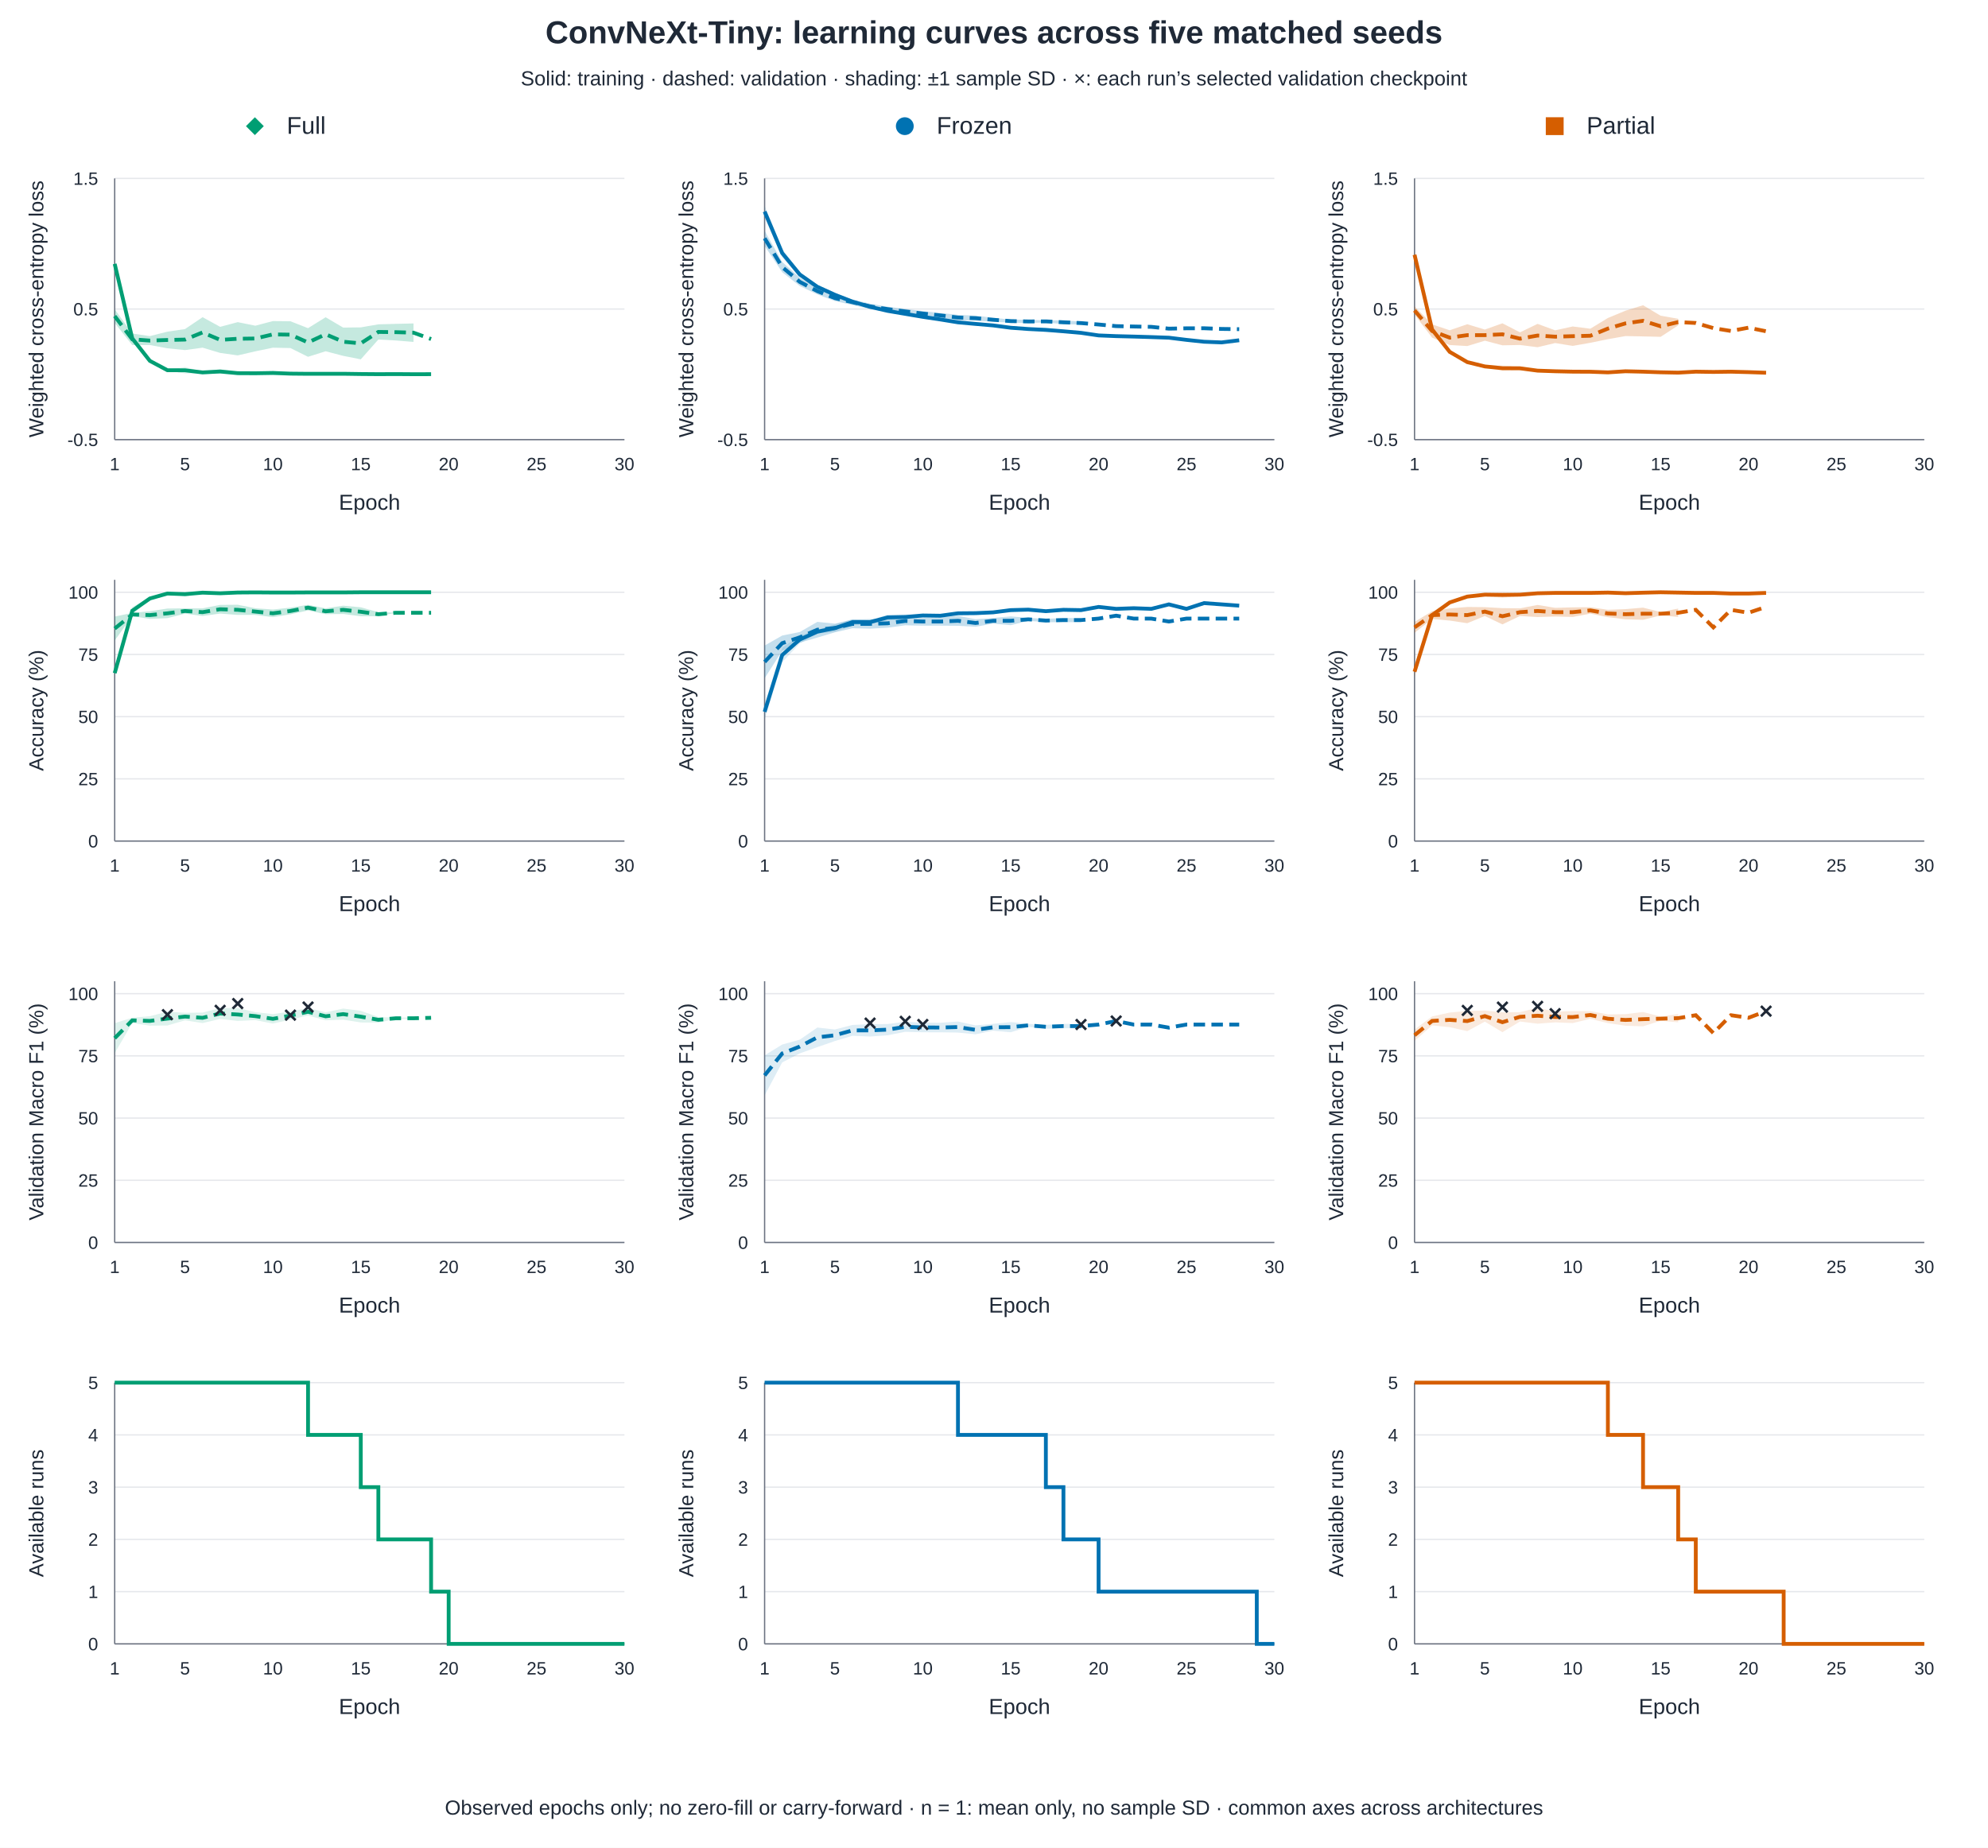
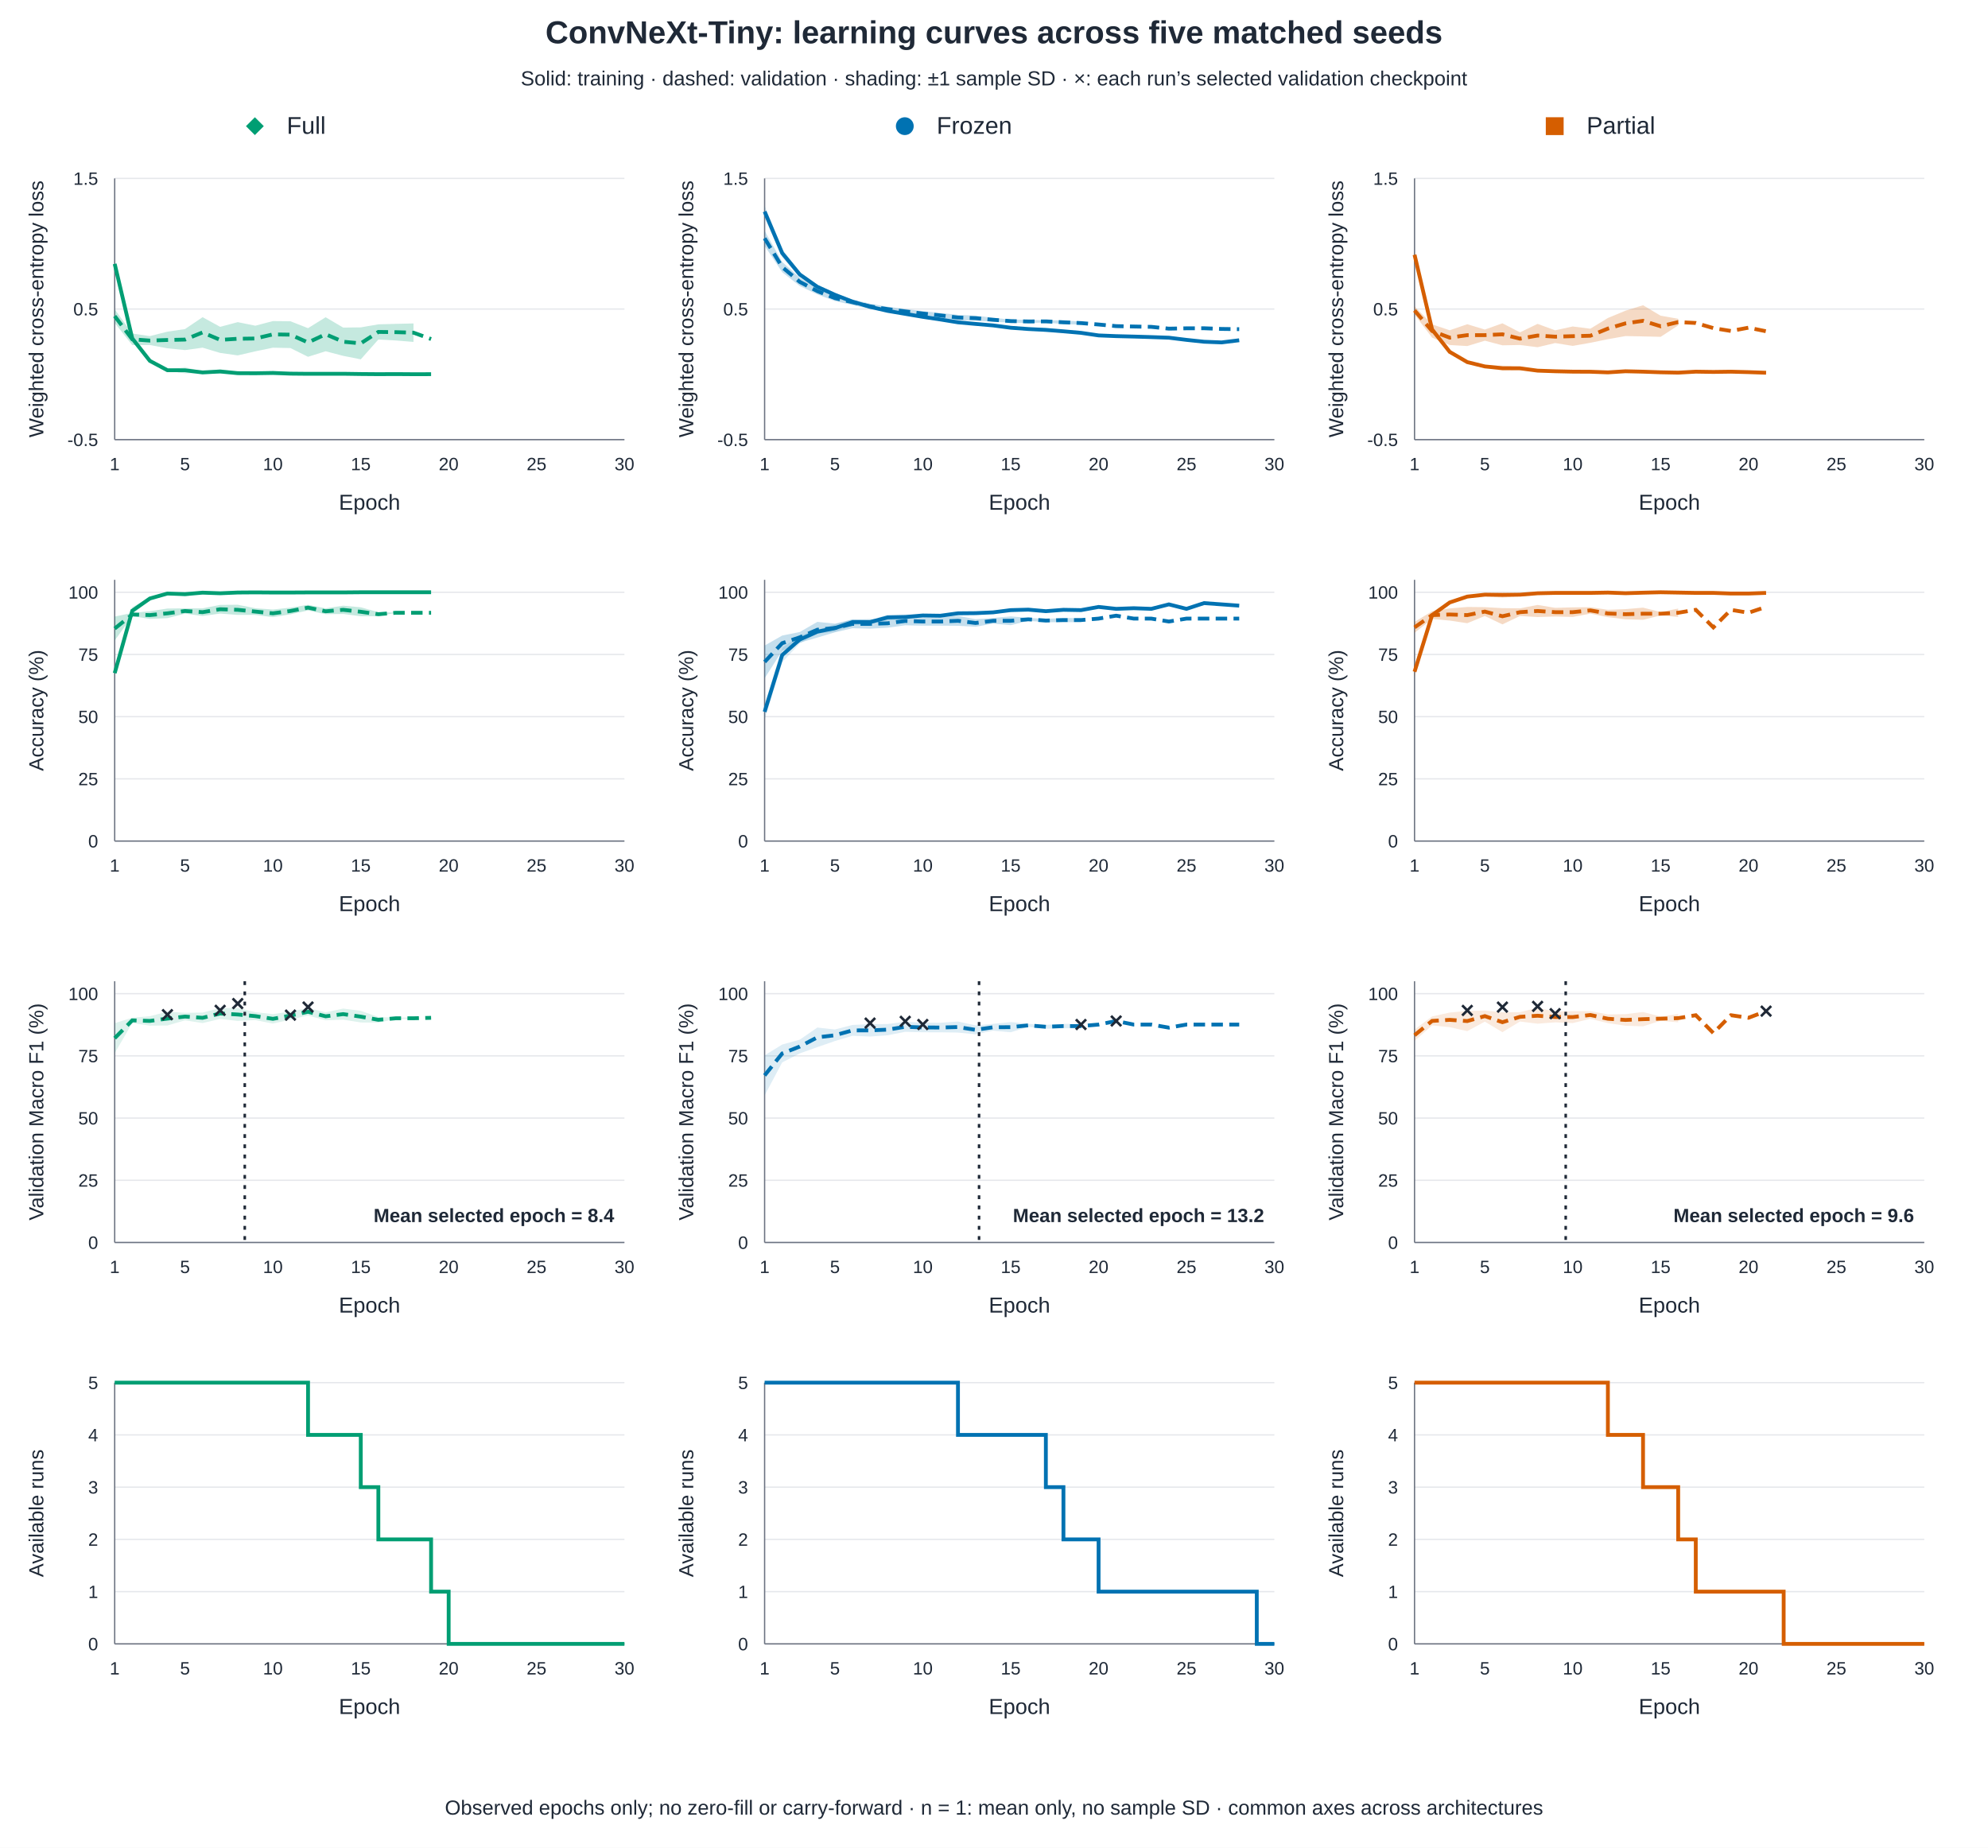
<svg xmlns="http://www.w3.org/2000/svg" viewBox="0 0 1560 1450" role="img" aria-label="ConvNeXt-Tiny: learning curves across five matched seeds">
  <rect width="1560" height="1450" fill="white" />
  <style>text{font-family:Arial,"Noto Sans Thai","Leelawadee UI",Tahoma,sans-serif;fill:#1F2937}</style>
  <text x="780" y="34" text-anchor="middle" font-size="25" font-weight="700">ConvNeXt-Tiny: learning curves across five matched seeds</text>
  <text x="780" y="67" text-anchor="middle" font-size="16">Solid: training · dashed: validation · shading: ±1 sample SD · ×: each run’s selected validation checkpoint</text>
  <path d="M 200 92 l 7 7 l -7 7 l -7 -7 Z" fill="#009E73" opacity="1" />
  <text x="225" y="105" text-anchor="start" font-size="19">Full</text>
  <line x1="90" y1="345" x2="490" y2="345" stroke="#E5E7EB" />
  <text x="77" y="350" text-anchor="end" font-size="14">-0.5</text>
  <line x1="90" y1="242.5" x2="490" y2="242.5" stroke="#E5E7EB" />
  <text x="77" y="247.5" text-anchor="end" font-size="14">0.5</text>
  <line x1="90" y1="140" x2="490" y2="140" stroke="#E5E7EB" />
  <text x="77" y="145" text-anchor="end" font-size="14">1.5</text>
  <text x="90" y="369" text-anchor="middle" font-size="14">1</text>
  <text x="145.172" y="369" text-anchor="middle" font-size="14">5</text>
  <text x="214.138" y="369" text-anchor="middle" font-size="14">10</text>
  <text x="283.103" y="369" text-anchor="middle" font-size="14">15</text>
  <text x="352.069" y="369" text-anchor="middle" font-size="14">20</text>
  <text x="421.034" y="369" text-anchor="middle" font-size="14">25</text>
  <text x="490" y="369" text-anchor="middle" font-size="14">30</text>
  <line x1="90" y1="140" x2="90" y2="345" stroke="#6B7280" />
  <line x1="90" y1="345" x2="490" y2="345" stroke="#6B7280" />
  <text x="290" y="400" text-anchor="middle" font-size="17">Epoch</text>
  <text x="34" y="242.5" text-anchor="middle" font-size="16" transform="rotate(-90 34 242.5)">Weighted cross-entropy loss</text>
  <path d="M 90 204.256 L 103.793 262.661 L 117.586 281.75 L 131.379 290.135 L 145.172 288.036 L 158.966 291.573 L 172.759 289.693 L 186.552 291.931 L 200.345 292.121 L 214.138 291.097 L 227.931 292.839 L 241.724 292.93 L 255.517 292.674 L 269.31 292.634 L 283.103 293.243 L 296.897 293.584 L 310.69 293.502 L 324.483 293.646 L 324.483 293.664 L 310.69 293.605 L 296.897 293.655 L 283.103 293.771 L 269.31 293.974 L 255.517 293.943 L 241.724 293.748 L 227.931 293.571 L 214.138 294.236 L 200.345 293.69 L 186.552 293.747 L 172.759 293.342 L 158.966 292.948 L 145.172 293.102 L 131.379 290.921 L 117.586 284.601 L 103.793 268.515 L 90 209.879 Z" fill="#009E73" opacity="0.13" />
  <path d="M 90 207.067 L 103.793 265.588 L 117.586 283.176 L 131.379 290.528 L 145.172 290.569 L 158.966 292.261 L 172.759 291.518 L 186.552 292.839 L 200.345 292.906 L 214.138 292.667 L 227.931 293.205 L 241.724 293.339 L 255.517 293.309 L 269.31 293.304 L 283.103 293.507 L 296.897 293.62 L 310.69 293.554 L 324.483 293.655 L 338.276 293.627" fill="none" stroke="#009E73" stroke-width="3" stroke-dasharray="" />
  <path d="M 90 242.693 L 103.793 261.727 L 117.586 263.755 L 131.379 260.266 L 145.172 258.231 L 158.966 248.908 L 172.759 256.48 L 186.552 252.793 L 200.345 255.587 L 214.138 251.961 L 227.931 252.107 L 241.724 257.523 L 255.517 248.955 L 269.31 257.068 L 283.103 256.9 L 296.897 254.522 L 310.69 254.135 L 324.483 253.818 L 324.483 268.306 L 310.69 267.187 L 296.897 266.43 L 283.103 281.993 L 269.31 279.248 L 255.517 275.641 L 241.724 279.992 L 227.931 273.131 L 214.138 272.848 L 200.345 275.697 L 186.552 278.885 L 172.759 276.946 L 158.966 272.814 L 145.172 274.727 L 131.379 273.32 L 117.586 270.769 L 103.793 270.802 L 90 253.374 Z" fill="#009E73" opacity="0.23" />
  <path d="M 90 248.034 L 103.793 266.265 L 117.586 267.262 L 131.379 266.793 L 145.172 266.479 L 158.966 260.861 L 172.759 266.713 L 186.552 265.839 L 200.345 265.642 L 214.138 262.404 L 227.931 262.619 L 241.724 268.757 L 255.517 262.298 L 269.31 268.158 L 283.103 269.446 L 296.897 260.476 L 310.69 260.661 L 324.483 261.062 L 338.276 266.05" fill="none" stroke="#009E73" stroke-width="3" stroke-dasharray="9 5" />
  <line x1="90" y1="660" x2="490" y2="660" stroke="#E5E7EB" />
  <text x="77" y="665" text-anchor="end" font-size="14">0</text>
  <line x1="90" y1="611.19" x2="490" y2="611.19" stroke="#E5E7EB" />
  <text x="77" y="616.19" text-anchor="end" font-size="14">25</text>
  <line x1="90" y1="562.381" x2="490" y2="562.381" stroke="#E5E7EB" />
  <text x="77" y="567.381" text-anchor="end" font-size="14">50</text>
  <line x1="90" y1="513.571" x2="490" y2="513.571" stroke="#E5E7EB" />
  <text x="77" y="518.571" text-anchor="end" font-size="14">75</text>
  <line x1="90" y1="464.762" x2="490" y2="464.762" stroke="#E5E7EB" />
  <text x="77" y="469.762" text-anchor="end" font-size="14">100</text>
  <text x="90" y="684" text-anchor="middle" font-size="14">1</text>
  <text x="145.172" y="684" text-anchor="middle" font-size="14">5</text>
  <text x="214.138" y="684" text-anchor="middle" font-size="14">10</text>
  <text x="283.103" y="684" text-anchor="middle" font-size="14">15</text>
  <text x="352.069" y="684" text-anchor="middle" font-size="14">20</text>
  <text x="421.034" y="684" text-anchor="middle" font-size="14">25</text>
  <text x="490" y="684" text-anchor="middle" font-size="14">30</text>
  <line x1="90" y1="455" x2="90" y2="660" stroke="#6B7280" />
  <line x1="90" y1="660" x2="490" y2="660" stroke="#6B7280" />
  <text x="290" y="715" text-anchor="middle" font-size="17">Epoch</text>
  <text x="34" y="557.5" text-anchor="middle" font-size="16" transform="rotate(-90 34 557.5)">Accuracy (%)</text>
  <path d="M 90 526.386 L 103.793 476.297 L 117.586 468.772 L 131.379 465.409 L 145.172 464.391 L 158.966 464.788 L 172.759 464.725 L 186.552 464.688 L 200.345 464.638 L 214.138 464.514 L 227.931 464.688 L 241.724 464.637 L 255.517 464.637 L 269.31 464.637 L 283.103 464.762 L 296.897 464.762 L 310.69 464.762 L 324.483 464.762 L 324.483 464.762 L 310.69 464.762 L 296.897 464.762 L 283.103 464.762 L 269.31 465.137 L 255.517 465.137 L 241.724 465.137 L 227.931 465.236 L 214.138 465.41 L 200.345 465.086 L 186.552 465.236 L 172.759 466.401 L 158.966 465.336 L 145.172 468.137 L 131.379 466.117 L 117.586 470.563 L 103.793 482.262 L 90 530.092 Z" fill="#009E73" opacity="0.13" />
  <path d="M 90 528.239 L 103.793 479.28 L 117.586 469.668 L 131.379 465.763 L 145.172 466.264 L 158.966 465.062 L 172.759 465.563 L 186.552 464.962 L 200.345 464.862 L 214.138 464.962 L 227.931 464.962 L 241.724 464.887 L 255.517 464.887 L 269.31 464.887 L 283.103 464.762 L 296.897 464.762 L 310.69 464.762 L 324.483 464.762 L 338.276 464.762" fill="none" stroke="#009E73" stroke-width="3" stroke-dasharray="" />
  <path d="M 90 483.829 L 103.793 480.96 L 117.586 479.683 L 131.379 477.525 L 145.172 477.408 L 158.966 477.386 L 172.759 474.677 L 186.552 474.565 L 200.345 477.303 L 214.138 478.305 L 227.931 476.843 L 241.724 474.622 L 255.517 477.395 L 269.31 475.295 L 283.103 476.566 L 296.897 480.365 L 310.69 480.84 L 324.483 480.84 L 324.483 480.84 L 310.69 480.84 L 296.897 483.613 L 283.103 483.583 L 269.31 481.792 L 255.517 481.989 L 241.724 479.02 L 227.931 482.081 L 214.138 484.295 L 200.345 482.54 L 186.552 482.522 L 172.759 481.491 L 158.966 483.376 L 145.172 481.517 L 131.379 485.074 L 117.586 485.673 L 103.793 483.477 L 90 502.658 Z" fill="#009E73" opacity="0.23" />
  <path d="M 90 493.244 L 103.793 482.218 L 117.586 482.678 L 131.379 481.3 L 145.172 479.462 L 158.966 480.381 L 172.759 478.084 L 186.552 478.543 L 200.345 479.922 L 214.138 481.3 L 227.931 479.462 L 241.724 476.821 L 255.517 479.692 L 269.31 478.543 L 283.103 480.075 L 296.897 481.989 L 310.69 480.84 L 324.483 480.84 L 338.276 480.84" fill="none" stroke="#009E73" stroke-width="3" stroke-dasharray="9 5" />
  <line x1="90" y1="975" x2="490" y2="975" stroke="#E5E7EB" />
  <text x="77" y="980" text-anchor="end" font-size="14">0</text>
  <line x1="90" y1="926.19" x2="490" y2="926.19" stroke="#E5E7EB" />
  <text x="77" y="931.19" text-anchor="end" font-size="14">25</text>
  <line x1="90" y1="877.381" x2="490" y2="877.381" stroke="#E5E7EB" />
  <text x="77" y="882.381" text-anchor="end" font-size="14">50</text>
  <line x1="90" y1="828.571" x2="490" y2="828.571" stroke="#E5E7EB" />
  <text x="77" y="833.571" text-anchor="end" font-size="14">75</text>
  <line x1="90" y1="779.762" x2="490" y2="779.762" stroke="#E5E7EB" />
  <text x="77" y="784.762" text-anchor="end" font-size="14">100</text>
  <text x="90" y="999" text-anchor="middle" font-size="14">1</text>
  <text x="145.172" y="999" text-anchor="middle" font-size="14">5</text>
  <text x="214.138" y="999" text-anchor="middle" font-size="14">10</text>
  <text x="283.103" y="999" text-anchor="middle" font-size="14">15</text>
  <text x="352.069" y="999" text-anchor="middle" font-size="14">20</text>
  <text x="421.034" y="999" text-anchor="middle" font-size="14">25</text>
  <text x="490" y="999" text-anchor="middle" font-size="14">30</text>
  <line x1="90" y1="770" x2="90" y2="975" stroke="#6B7280" />
  <line x1="90" y1="975" x2="490" y2="975" stroke="#6B7280" />
  <text x="290" y="1030" text-anchor="middle" font-size="17">Epoch</text>
  <text x="34" y="872.5" text-anchor="middle" font-size="16" transform="rotate(-90 34 872.5)">Validation Macro F1 (%)</text>
  <path d="M 90 802.902 L 103.793 798.633 L 117.586 797.453 L 131.379 793.898 L 145.172 794.786 L 158.966 794.58 L 172.759 791.06 L 186.552 791.046 L 200.345 794.257 L 214.138 795.79 L 227.931 793.821 L 241.724 791.003 L 255.517 794.386 L 269.31 791.436 L 283.103 793.223 L 296.897 798.067 L 310.69 798.568 L 324.483 798.568 L 324.483 799.548 L 310.69 799.548 L 296.897 802.468 L 283.103 802.355 L 269.31 800.173 L 255.517 800.662 L 241.724 796.9 L 227.931 800.107 L 214.138 803.23 L 200.345 800.497 L 186.552 801.164 L 172.759 799.594 L 158.966 802.84 L 145.172 800.677 L 131.379 804.734 L 117.586 804.862 L 103.793 802.78 L 90 826.449 Z" fill="#009E73" opacity="0.13" />
  <path d="M 90 814.675 L 103.793 800.706 L 117.586 801.158 L 131.379 799.316 L 145.172 797.731 L 158.966 798.71 L 172.759 795.327 L 186.552 796.105 L 200.345 797.377 L 214.138 799.51 L 227.931 796.964 L 241.724 793.952 L 255.517 797.524 L 269.31 795.804 L 283.103 797.789 L 296.897 800.267 L 310.69 799.058 L 324.483 799.058 L 338.276 798.711" fill="none" stroke="#009E73" stroke-width="3" stroke-dasharray="9 5" />
  <line x1="237.724" y1="786.242" x2="245.724" y2="794.242" stroke="#1F2937" stroke-width="2" />
  <line x1="237.724" y1="794.242" x2="245.724" y2="786.242" stroke="#1F2937" stroke-width="2" />
  <line x1="168.759" y1="788.833" x2="176.759" y2="796.833" stroke="#1F2937" stroke-width="2" />
  <line x1="168.759" y1="796.833" x2="176.759" y2="788.833" stroke="#1F2937" stroke-width="2" />
  <line x1="223.931" y1="792.605" x2="231.931" y2="800.605" stroke="#1F2937" stroke-width="2" />
  <line x1="223.931" y1="800.605" x2="231.931" y2="792.605" stroke="#1F2937" stroke-width="2" />
  <line x1="182.552" y1="783.517" x2="190.552" y2="791.517" stroke="#1F2937" stroke-width="2" />
  <line x1="182.552" y1="791.517" x2="190.552" y2="783.517" stroke="#1F2937" stroke-width="2" />
  <line x1="127.379" y1="792.222" x2="135.379" y2="800.222" stroke="#1F2937" stroke-width="2" />
  <line x1="127.379" y1="800.222" x2="135.379" y2="792.222" stroke="#1F2937" stroke-width="2" />
+   <line x1="192.069" y1="770" x2="192.069" y2="975" stroke="#1F2937" stroke-width="2" stroke-dasharray="3 5" />
+   <text x="482" y="959" text-anchor="end" font-size="15" font-weight="600">Mean selected epoch = 8.4</text>
  <line x1="90" y1="1290" x2="490" y2="1290" stroke="#E5E7EB" />
  <text x="77" y="1295" text-anchor="end" font-size="14">0</text>
  <line x1="90" y1="1249" x2="490" y2="1249" stroke="#E5E7EB" />
  <text x="77" y="1254" text-anchor="end" font-size="14">1</text>
  <line x1="90" y1="1208" x2="490" y2="1208" stroke="#E5E7EB" />
  <text x="77" y="1213" text-anchor="end" font-size="14">2</text>
  <line x1="90" y1="1167" x2="490" y2="1167" stroke="#E5E7EB" />
  <text x="77" y="1172" text-anchor="end" font-size="14">3</text>
  <line x1="90" y1="1126" x2="490" y2="1126" stroke="#E5E7EB" />
  <text x="77" y="1131" text-anchor="end" font-size="14">4</text>
  <line x1="90" y1="1085" x2="490" y2="1085" stroke="#E5E7EB" />
  <text x="77" y="1090" text-anchor="end" font-size="14">5</text>
  <text x="90" y="1314" text-anchor="middle" font-size="14">1</text>
  <text x="145.172" y="1314" text-anchor="middle" font-size="14">5</text>
  <text x="214.138" y="1314" text-anchor="middle" font-size="14">10</text>
  <text x="283.103" y="1314" text-anchor="middle" font-size="14">15</text>
  <text x="352.069" y="1314" text-anchor="middle" font-size="14">20</text>
  <text x="421.034" y="1314" text-anchor="middle" font-size="14">25</text>
  <text x="490" y="1314" text-anchor="middle" font-size="14">30</text>
  <line x1="90" y1="1085" x2="90" y2="1290" stroke="#6B7280" />
  <line x1="90" y1="1290" x2="490" y2="1290" stroke="#6B7280" />
  <text x="290" y="1345" text-anchor="middle" font-size="17">Epoch</text>
  <text x="34" y="1187.5" text-anchor="middle" font-size="16" transform="rotate(-90 34 1187.5)">Available runs</text>
  <path d="M 90 1085 H 103.793 V 1085 H 117.586 V 1085 H 131.379 V 1085 H 145.172 V 1085 H 158.966 V 1085 H 172.759 V 1085 H 186.552 V 1085 H 200.345 V 1085 H 214.138 V 1085 H 227.931 V 1085 H 241.724 V 1126 H 255.517 V 1126 H 269.31 V 1126 H 283.103 V 1167 H 296.897 V 1208 H 310.69 V 1208 H 324.483 V 1208 H 338.276 V 1249 H 352.069 V 1290 H 490" fill="none" stroke="#009E73" stroke-width="3" />
  <circle cx="710" cy="99" r="7" fill="#0072B2" opacity="1" />
  <text x="735" y="105" text-anchor="start" font-size="19">Frozen</text>
  <line x1="600" y1="345" x2="1000" y2="345" stroke="#E5E7EB" />
  <text x="587" y="350" text-anchor="end" font-size="14">-0.5</text>
  <line x1="600" y1="242.5" x2="1000" y2="242.5" stroke="#E5E7EB" />
  <text x="587" y="247.5" text-anchor="end" font-size="14">0.5</text>
  <line x1="600" y1="140" x2="1000" y2="140" stroke="#E5E7EB" />
  <text x="587" y="145" text-anchor="end" font-size="14">1.5</text>
  <text x="600" y="369" text-anchor="middle" font-size="14">1</text>
  <text x="655.172" y="369" text-anchor="middle" font-size="14">5</text>
  <text x="724.138" y="369" text-anchor="middle" font-size="14">10</text>
  <text x="793.103" y="369" text-anchor="middle" font-size="14">15</text>
  <text x="862.069" y="369" text-anchor="middle" font-size="14">20</text>
  <text x="931.034" y="369" text-anchor="middle" font-size="14">25</text>
  <text x="1000" y="369" text-anchor="middle" font-size="14">30</text>
  <line x1="600" y1="140" x2="600" y2="345" stroke="#6B7280" />
  <line x1="600" y1="345" x2="1000" y2="345" stroke="#6B7280" />
  <text x="800" y="400" text-anchor="middle" font-size="17">Epoch</text>
  <text x="544" y="242.5" text-anchor="middle" font-size="16" transform="rotate(-90 544 242.5)">Weighted cross-entropy loss</text>
  <path d="M 600 161.5 L 613.793 195.318 L 627.586 213.419 L 641.379 223.49 L 655.172 229.65 L 668.966 235.522 L 682.759 239.73 L 696.552 243.24 L 710.345 245.923 L 724.138 247.628 L 737.931 249.513 L 751.724 252.422 L 765.517 253.563 L 779.31 255.189 L 793.103 256.075 L 806.897 257.266 L 820.69 257.259 L 834.483 258.883 L 848.276 261.053 L 848.276 261.331 L 834.483 261.072 L 820.69 260.494 L 806.897 259.12 L 793.103 258.3 L 779.31 255.554 L 765.517 254.811 L 751.724 253.475 L 737.931 251.874 L 724.138 249.639 L 710.345 246.655 L 696.552 244.67 L 682.759 241.839 L 668.966 237.897 L 655.172 233.051 L 641.379 226.69 L 627.586 217.399 L 613.793 201.944 L 600 170.509 Z" fill="#0072B2" opacity="0.13" />
  <path d="M 600 166.005 L 613.793 198.631 L 627.586 215.409 L 641.379 225.09 L 655.172 231.351 L 668.966 236.71 L 682.759 240.785 L 696.552 243.955 L 710.345 246.289 L 724.138 248.633 L 737.931 250.694 L 751.724 252.948 L 765.517 254.187 L 779.31 255.371 L 793.103 257.188 L 806.897 258.193 L 820.69 258.877 L 834.483 259.977 L 848.276 261.192 L 862.069 263.214 L 875.862 263.773 L 889.655 264.116 L 903.448 264.525 L 917.241 265.01 L 931.034 266.709 L 944.828 268.173 L 958.621 268.698 L 972.414 267.017" fill="none" stroke="#0072B2" stroke-width="3" stroke-dasharray="" />
  <path d="M 600 181.086 L 613.793 205.557 L 627.586 217.942 L 641.379 225.86 L 655.172 231.66 L 668.966 234.983 L 682.759 238.318 L 696.552 240.704 L 710.345 242.437 L 724.138 244.172 L 737.931 245.611 L 751.724 247.075 L 765.517 247.689 L 779.31 249.367 L 793.103 250.823 L 806.897 250.9 L 820.69 251.423 L 834.483 251.39 L 848.276 252.387 L 848.276 254.652 L 834.483 254.431 L 820.69 252.986 L 806.897 253.608 L 793.103 253.143 L 779.31 252.494 L 765.517 251.652 L 751.724 251.307 L 737.931 249.385 L 724.138 247.907 L 710.345 246.309 L 696.552 244.428 L 682.759 242.521 L 668.966 239.317 L 655.172 236.245 L 641.379 231.035 L 627.586 224.438 L 613.793 213.584 L 600 192.887 Z" fill="#0072B2" opacity="0.23" />
  <path d="M 600 186.987 L 613.793 209.57 L 627.586 221.19 L 641.379 228.448 L 655.172 233.952 L 668.966 237.15 L 682.759 240.419 L 696.552 242.566 L 710.345 244.373 L 724.138 246.039 L 737.931 247.498 L 751.724 249.191 L 765.517 249.67 L 779.31 250.931 L 793.103 251.983 L 806.897 252.254 L 820.69 252.204 L 834.483 252.91 L 848.276 253.519 L 862.069 254.645 L 875.862 255.921 L 889.655 256.223 L 903.448 256.489 L 917.241 257.903 L 931.034 257.638 L 944.828 257.589 L 958.621 258.121 L 972.414 258.311" fill="none" stroke="#0072B2" stroke-width="3" stroke-dasharray="9 5" />
  <line x1="600" y1="660" x2="1000" y2="660" stroke="#E5E7EB" />
  <text x="587" y="665" text-anchor="end" font-size="14">0</text>
  <line x1="600" y1="611.19" x2="1000" y2="611.19" stroke="#E5E7EB" />
  <text x="587" y="616.19" text-anchor="end" font-size="14">25</text>
  <line x1="600" y1="562.381" x2="1000" y2="562.381" stroke="#E5E7EB" />
  <text x="587" y="567.381" text-anchor="end" font-size="14">50</text>
  <line x1="600" y1="513.571" x2="1000" y2="513.571" stroke="#E5E7EB" />
  <text x="587" y="518.571" text-anchor="end" font-size="14">75</text>
  <line x1="600" y1="464.762" x2="1000" y2="464.762" stroke="#E5E7EB" />
  <text x="587" y="469.762" text-anchor="end" font-size="14">100</text>
  <text x="600" y="684" text-anchor="middle" font-size="14">1</text>
  <text x="655.172" y="684" text-anchor="middle" font-size="14">5</text>
  <text x="724.138" y="684" text-anchor="middle" font-size="14">10</text>
  <text x="793.103" y="684" text-anchor="middle" font-size="14">15</text>
  <text x="862.069" y="684" text-anchor="middle" font-size="14">20</text>
  <text x="931.034" y="684" text-anchor="middle" font-size="14">25</text>
  <text x="1000" y="684" text-anchor="middle" font-size="14">30</text>
  <line x1="600" y1="455" x2="600" y2="660" stroke="#6B7280" />
  <line x1="600" y1="660" x2="1000" y2="660" stroke="#6B7280" />
  <text x="800" y="715" text-anchor="middle" font-size="17">Epoch</text>
  <text x="544" y="557.5" text-anchor="middle" font-size="16" transform="rotate(-90 544 557.5)">Accuracy (%)</text>
  <path d="M 600 552.626 L 613.793 508.33 L 627.586 498.681 L 641.379 494.31 L 655.172 489.947 L 668.966 485.805 L 682.759 486.714 L 696.552 482.149 L 710.345 482.109 L 724.138 482.413 L 737.931 482.158 L 751.724 480.126 L 765.517 479.905 L 779.31 479.664 L 793.103 477.423 L 806.897 477.924 L 820.69 478.457 L 834.483 478.175 L 848.276 478.071 L 848.276 479.487 L 834.483 478.883 L 820.69 480.769 L 806.897 478.883 L 793.103 480.135 L 779.31 481.398 L 765.517 482.408 L 751.724 482.438 L 737.931 484.21 L 724.138 483.555 L 710.345 486.262 L 696.552 486.823 L 682.759 489.667 L 668.966 490.576 L 655.172 495.845 L 641.379 497.089 L 627.586 504.933 L 613.793 519.714 L 600 564.527 Z" fill="#0072B2" opacity="0.13" />
  <path d="M 600 558.576 L 613.793 514.022 L 627.586 501.807 L 641.379 495.7 L 655.172 492.896 L 668.966 488.19 L 682.759 488.19 L 696.552 484.486 L 710.345 484.186 L 724.138 482.984 L 737.931 483.184 L 751.724 481.282 L 765.517 481.157 L 779.31 480.531 L 793.103 478.779 L 806.897 478.404 L 820.69 479.613 L 834.483 478.529 L 848.276 478.779 L 862.069 476.276 L 875.862 477.778 L 889.655 477.277 L 903.448 477.778 L 917.241 474.274 L 931.034 477.778 L 944.828 473.272 L 958.621 474.274 L 972.414 475.275" fill="none" stroke="#0072B2" stroke-width="3" stroke-dasharray="" />
  <path d="M 600 506.599 L 613.793 498.739 L 627.586 495.962 L 641.379 487.999 L 655.172 489.377 L 668.966 486.162 L 682.759 485.794 L 696.552 485.626 L 710.345 483.865 L 724.138 484.483 L 737.931 484.483 L 751.724 483.234 L 765.517 485.914 L 779.31 484.958 L 793.103 483.711 L 806.897 484.86 L 820.69 485.639 L 834.483 484.958 L 848.276 484.958 L 848.276 488.207 L 834.483 488.207 L 820.69 488.292 L 806.897 487.157 L 793.103 490.602 L 779.31 489.356 L 765.517 491.845 L 751.724 491.08 L 737.931 490.979 L 724.138 490.979 L 710.345 490.679 L 696.552 492.593 L 682.759 493.343 L 668.966 492.976 L 655.172 496.191 L 641.379 500.326 L 627.586 504.307 L 613.793 510.718 L 600 532.258 Z" fill="#0072B2" opacity="0.23" />
  <path d="M 600 519.429 L 613.793 504.728 L 627.586 500.134 L 641.379 494.162 L 655.172 492.784 L 668.966 489.569 L 682.759 489.569 L 696.552 489.109 L 710.345 487.272 L 724.138 487.731 L 737.931 487.731 L 751.724 487.157 L 765.517 488.88 L 779.31 487.157 L 793.103 487.157 L 806.897 486.008 L 820.69 486.965 L 834.483 486.583 L 848.276 486.583 L 862.069 485.434 L 875.862 483.137 L 889.655 485.434 L 903.448 485.434 L 917.241 487.731 L 931.034 485.434 L 944.828 485.434 L 958.621 485.434 L 972.414 485.434" fill="none" stroke="#0072B2" stroke-width="3" stroke-dasharray="9 5" />
  <line x1="600" y1="975" x2="1000" y2="975" stroke="#E5E7EB" />
  <text x="587" y="980" text-anchor="end" font-size="14">0</text>
  <line x1="600" y1="926.19" x2="1000" y2="926.19" stroke="#E5E7EB" />
  <text x="587" y="931.19" text-anchor="end" font-size="14">25</text>
  <line x1="600" y1="877.381" x2="1000" y2="877.381" stroke="#E5E7EB" />
  <text x="587" y="882.381" text-anchor="end" font-size="14">50</text>
  <line x1="600" y1="828.571" x2="1000" y2="828.571" stroke="#E5E7EB" />
  <text x="587" y="833.571" text-anchor="end" font-size="14">75</text>
  <line x1="600" y1="779.762" x2="1000" y2="779.762" stroke="#E5E7EB" />
  <text x="587" y="784.762" text-anchor="end" font-size="14">100</text>
  <text x="600" y="999" text-anchor="middle" font-size="14">1</text>
  <text x="655.172" y="999" text-anchor="middle" font-size="14">5</text>
  <text x="724.138" y="999" text-anchor="middle" font-size="14">10</text>
  <text x="793.103" y="999" text-anchor="middle" font-size="14">15</text>
  <text x="862.069" y="999" text-anchor="middle" font-size="14">20</text>
  <text x="931.034" y="999" text-anchor="middle" font-size="14">25</text>
  <text x="1000" y="999" text-anchor="middle" font-size="14">30</text>
  <line x1="600" y1="770" x2="600" y2="975" stroke="#6B7280" />
  <line x1="600" y1="975" x2="1000" y2="975" stroke="#6B7280" />
  <text x="800" y="1030" text-anchor="middle" font-size="17">Epoch</text>
  <text x="544" y="872.5" text-anchor="middle" font-size="16" transform="rotate(-90 544 872.5)">Validation Macro F1 (%)</text>
  <path d="M 600 828.176 L 613.793 819.674 L 627.586 815.881 L 641.379 806.34 L 655.172 807.87 L 668.966 804.307 L 682.759 803.716 L 696.552 803.577 L 710.345 801.806 L 724.138 802.496 L 737.931 802.596 L 751.724 801.611 L 765.517 804.648 L 779.31 803.452 L 793.103 802.026 L 806.897 803.43 L 820.69 804.2 L 834.483 803.452 L 848.276 803.452 L 848.276 806.929 L 834.483 806.929 L 820.69 807.296 L 806.897 805.827 L 793.103 810.046 L 779.31 808.79 L 765.517 811.631 L 751.724 810.289 L 737.931 810.063 L 724.138 810.051 L 710.345 809.685 L 696.552 812.409 L 682.759 813.4 L 668.966 812.812 L 655.172 816.92 L 641.379 821.701 L 627.586 826.621 L 613.793 833.69 L 600 859.602 Z" fill="#0072B2" opacity="0.13" />
  <path d="M 600 843.889 L 613.793 826.682 L 627.586 821.251 L 641.379 814.021 L 655.172 812.395 L 668.966 808.559 L 682.759 808.558 L 696.552 807.993 L 710.345 805.746 L 724.138 806.273 L 737.931 806.33 L 751.724 805.95 L 765.517 808.14 L 779.31 806.121 L 793.103 806.036 L 806.897 804.629 L 820.69 805.748 L 834.483 805.191 L 848.276 805.191 L 862.069 804.007 L 875.862 801.198 L 889.655 804.007 L 903.448 804.007 L 917.241 806.42 L 931.034 804.007 L 944.828 804.007 L 958.621 804.007 L 972.414 804.007" fill="none" stroke="#0072B2" stroke-width="3" stroke-dasharray="9 5" />
  <line x1="871.862" y1="797.198" x2="879.862" y2="805.198" stroke="#1F2937" stroke-width="2" />
  <line x1="871.862" y1="805.198" x2="879.862" y2="797.198" stroke="#1F2937" stroke-width="2" />
  <line x1="720.138" y1="799.956" x2="728.138" y2="807.956" stroke="#1F2937" stroke-width="2" />
  <line x1="720.138" y1="807.956" x2="728.138" y2="799.956" stroke="#1F2937" stroke-width="2" />
  <line x1="844.276" y1="799.962" x2="852.276" y2="807.962" stroke="#1F2937" stroke-width="2" />
  <line x1="844.276" y1="807.962" x2="852.276" y2="799.962" stroke="#1F2937" stroke-width="2" />
  <line x1="678.759" y1="798.846" x2="686.759" y2="806.846" stroke="#1F2937" stroke-width="2" />
  <line x1="678.759" y1="806.846" x2="686.759" y2="798.846" stroke="#1F2937" stroke-width="2" />
  <line x1="706.345" y1="797.462" x2="714.345" y2="805.462" stroke="#1F2937" stroke-width="2" />
  <line x1="706.345" y1="805.462" x2="714.345" y2="797.462" stroke="#1F2937" stroke-width="2" />
+   <line x1="768.276" y1="770" x2="768.276" y2="975" stroke="#1F2937" stroke-width="2" stroke-dasharray="3 5" />
+   <text x="992" y="959" text-anchor="end" font-size="15" font-weight="600">Mean selected epoch = 13.2</text>
  <line x1="600" y1="1290" x2="1000" y2="1290" stroke="#E5E7EB" />
  <text x="587" y="1295" text-anchor="end" font-size="14">0</text>
  <line x1="600" y1="1249" x2="1000" y2="1249" stroke="#E5E7EB" />
  <text x="587" y="1254" text-anchor="end" font-size="14">1</text>
  <line x1="600" y1="1208" x2="1000" y2="1208" stroke="#E5E7EB" />
  <text x="587" y="1213" text-anchor="end" font-size="14">2</text>
  <line x1="600" y1="1167" x2="1000" y2="1167" stroke="#E5E7EB" />
  <text x="587" y="1172" text-anchor="end" font-size="14">3</text>
  <line x1="600" y1="1126" x2="1000" y2="1126" stroke="#E5E7EB" />
  <text x="587" y="1131" text-anchor="end" font-size="14">4</text>
  <line x1="600" y1="1085" x2="1000" y2="1085" stroke="#E5E7EB" />
  <text x="587" y="1090" text-anchor="end" font-size="14">5</text>
  <text x="600" y="1314" text-anchor="middle" font-size="14">1</text>
  <text x="655.172" y="1314" text-anchor="middle" font-size="14">5</text>
  <text x="724.138" y="1314" text-anchor="middle" font-size="14">10</text>
  <text x="793.103" y="1314" text-anchor="middle" font-size="14">15</text>
  <text x="862.069" y="1314" text-anchor="middle" font-size="14">20</text>
  <text x="931.034" y="1314" text-anchor="middle" font-size="14">25</text>
  <text x="1000" y="1314" text-anchor="middle" font-size="14">30</text>
  <line x1="600" y1="1085" x2="600" y2="1290" stroke="#6B7280" />
  <line x1="600" y1="1290" x2="1000" y2="1290" stroke="#6B7280" />
  <text x="800" y="1345" text-anchor="middle" font-size="17">Epoch</text>
  <text x="544" y="1187.5" text-anchor="middle" font-size="16" transform="rotate(-90 544 1187.5)">Available runs</text>
  <path d="M 600 1085 H 613.793 V 1085 H 627.586 V 1085 H 641.379 V 1085 H 655.172 V 1085 H 668.966 V 1085 H 682.759 V 1085 H 696.552 V 1085 H 710.345 V 1085 H 724.138 V 1085 H 737.931 V 1085 H 751.724 V 1126 H 765.517 V 1126 H 779.31 V 1126 H 793.103 V 1126 H 806.897 V 1126 H 820.69 V 1167 H 834.483 V 1208 H 848.276 V 1208 H 862.069 V 1249 H 875.862 V 1249 H 889.655 V 1249 H 903.448 V 1249 H 917.241 V 1249 H 931.034 V 1249 H 944.828 V 1249 H 958.621 V 1249 H 972.414 V 1249 H 986.207 V 1290 H 1000" fill="none" stroke="#0072B2" stroke-width="3" />
  <rect x="1213" y="92" width="14" height="14" fill="#D55E00" opacity="1" />
  <text x="1245" y="105" text-anchor="start" font-size="19">Partial</text>
  <line x1="1110" y1="345" x2="1510" y2="345" stroke="#E5E7EB" />
  <text x="1097" y="350" text-anchor="end" font-size="14">-0.5</text>
  <line x1="1110" y1="242.5" x2="1510" y2="242.5" stroke="#E5E7EB" />
  <text x="1097" y="247.5" text-anchor="end" font-size="14">0.5</text>
  <line x1="1110" y1="140" x2="1510" y2="140" stroke="#E5E7EB" />
  <text x="1097" y="145" text-anchor="end" font-size="14">1.5</text>
  <text x="1110" y="369" text-anchor="middle" font-size="14">1</text>
  <text x="1165.172" y="369" text-anchor="middle" font-size="14">5</text>
  <text x="1234.138" y="369" text-anchor="middle" font-size="14">10</text>
  <text x="1303.103" y="369" text-anchor="middle" font-size="14">15</text>
  <text x="1372.069" y="369" text-anchor="middle" font-size="14">20</text>
  <text x="1441.034" y="369" text-anchor="middle" font-size="14">25</text>
  <text x="1510" y="369" text-anchor="middle" font-size="14">30</text>
  <line x1="1110" y1="140" x2="1110" y2="345" stroke="#6B7280" />
  <line x1="1110" y1="345" x2="1510" y2="345" stroke="#6B7280" />
  <text x="1310" y="400" text-anchor="middle" font-size="17">Epoch</text>
  <text x="1054" y="242.5" text-anchor="middle" font-size="16" transform="rotate(-90 1054 242.5)">Weighted cross-entropy loss</text>
  <path d="M 1110 197.681 L 1123.793 255.747 L 1137.586 275.473 L 1151.379 283.282 L 1165.172 286.725 L 1178.966 286.872 L 1192.759 287.517 L 1206.552 290.177 L 1220.345 290.628 L 1234.138 291.08 L 1247.931 290.943 L 1261.724 291.924 L 1275.517 290.735 L 1289.31 290.928 L 1303.103 291.64 L 1316.897 292.342 L 1316.897 292.502 L 1303.103 292.66 L 1289.31 292.41 L 1275.517 291.942 L 1261.724 292.506 L 1247.931 292.488 L 1234.138 292.221 L 1220.345 292.047 L 1206.552 291.542 L 1192.759 290.516 L 1178.966 290.994 L 1165.172 288.381 L 1151.379 285.03 L 1137.586 276.769 L 1123.793 261.428 L 1110 202.135 Z" fill="#D55E00" opacity="0.13" />
  <path d="M 1110 199.908 L 1123.793 258.588 L 1137.586 276.121 L 1151.379 284.156 L 1165.172 287.553 L 1178.966 288.933 L 1192.759 289.016 L 1206.552 290.859 L 1220.345 291.338 L 1234.138 291.65 L 1247.931 291.715 L 1261.724 292.215 L 1275.517 291.339 L 1289.31 291.669 L 1303.103 292.15 L 1316.897 292.422 L 1330.69 291.656 L 1344.483 291.866 L 1358.276 291.674 L 1372.069 292.028 L 1385.862 292.505" fill="none" stroke="#D55E00" stroke-width="3" stroke-dasharray="" />
  <path d="M 1110 240.375 L 1123.793 254.535 L 1137.586 259.163 L 1151.379 254.429 L 1165.172 258.617 L 1178.966 253.704 L 1192.759 260.797 L 1206.552 254.156 L 1220.345 259.205 L 1234.138 256.183 L 1247.931 257.951 L 1261.724 249.535 L 1275.517 243.808 L 1289.31 239.526 L 1303.103 247.748 L 1316.897 250.138 L 1316.897 255.357 L 1303.103 264.322 L 1289.31 263.986 L 1275.517 263.731 L 1261.724 266.176 L 1247.931 268.998 L 1234.138 271.435 L 1220.345 269.193 L 1206.552 272.471 L 1192.759 270.729 L 1178.966 270.985 L 1165.172 267.354 L 1151.379 271.558 L 1137.586 270.75 L 1123.793 264.947 L 1110 246.827 Z" fill="#D55E00" opacity="0.23" />
  <path d="M 1110 243.601 L 1123.793 259.741 L 1137.586 264.957 L 1151.379 262.994 L 1165.172 262.985 L 1178.966 262.345 L 1192.759 265.763 L 1206.552 263.313 L 1220.345 264.199 L 1234.138 263.809 L 1247.931 263.475 L 1261.724 257.855 L 1275.517 253.769 L 1289.31 251.756 L 1303.103 256.035 L 1316.897 252.748 L 1330.69 253.447 L 1344.483 257.481 L 1358.276 259.726 L 1372.069 257.124 L 1385.862 259.958" fill="none" stroke="#D55E00" stroke-width="3" stroke-dasharray="9 5" />
  <line x1="1110" y1="660" x2="1510" y2="660" stroke="#E5E7EB" />
  <text x="1097" y="665" text-anchor="end" font-size="14">0</text>
  <line x1="1110" y1="611.19" x2="1510" y2="611.19" stroke="#E5E7EB" />
  <text x="1097" y="616.19" text-anchor="end" font-size="14">25</text>
  <line x1="1110" y1="562.381" x2="1510" y2="562.381" stroke="#E5E7EB" />
  <text x="1097" y="567.381" text-anchor="end" font-size="14">50</text>
  <line x1="1110" y1="513.571" x2="1510" y2="513.571" stroke="#E5E7EB" />
  <text x="1097" y="518.571" text-anchor="end" font-size="14">75</text>
  <line x1="1110" y1="464.762" x2="1510" y2="464.762" stroke="#E5E7EB" />
  <text x="1097" y="469.762" text-anchor="end" font-size="14">100</text>
  <text x="1110" y="684" text-anchor="middle" font-size="14">1</text>
  <text x="1165.172" y="684" text-anchor="middle" font-size="14">5</text>
  <text x="1234.138" y="684" text-anchor="middle" font-size="14">10</text>
  <text x="1303.103" y="684" text-anchor="middle" font-size="14">15</text>
  <text x="1372.069" y="684" text-anchor="middle" font-size="14">20</text>
  <text x="1441.034" y="684" text-anchor="middle" font-size="14">25</text>
  <text x="1510" y="684" text-anchor="middle" font-size="14">30</text>
  <line x1="1110" y1="455" x2="1110" y2="660" stroke="#6B7280" />
  <line x1="1110" y1="660" x2="1510" y2="660" stroke="#6B7280" />
  <text x="1310" y="715" text-anchor="middle" font-size="17">Epoch</text>
  <text x="1054" y="557.5" text-anchor="middle" font-size="16" transform="rotate(-90 1054 557.5)">Accuracy (%)</text>
  <path d="M 1110 522.722 L 1123.793 480.146 L 1137.586 472.159 L 1151.379 467.424 L 1165.172 465.469 L 1178.966 464.643 L 1192.759 465.579 L 1206.552 464.891 L 1220.345 464.909 L 1234.138 464.649 L 1247.931 464.395 L 1261.724 464.723 L 1275.517 464.867 L 1289.31 464.807 L 1303.103 464.762 L 1316.897 464.658 L 1316.897 465.366 L 1303.103 464.762 L 1289.31 465.385 L 1275.517 466.159 L 1261.724 465.301 L 1247.931 466.13 L 1234.138 465.876 L 1220.345 465.617 L 1206.552 466.235 L 1192.759 467.75 L 1178.966 469.086 L 1165.172 467.859 L 1151.379 468.909 L 1137.586 473.385 L 1123.793 485.222 L 1110 531.554 Z" fill="#D55E00" opacity="0.13" />
  <path d="M 1110 527.138 L 1123.793 482.684 L 1137.586 472.772 L 1151.379 468.166 L 1165.172 466.664 L 1178.966 466.864 L 1192.759 466.664 L 1206.552 465.563 L 1220.345 465.263 L 1234.138 465.263 L 1247.931 465.263 L 1261.724 465.012 L 1275.517 465.513 L 1289.31 465.096 L 1303.103 464.762 L 1316.897 465.012 L 1330.69 465.263 L 1344.483 465.263 L 1358.276 465.763 L 1372.069 465.763 L 1385.862 465.263" fill="none" stroke="#D55E00" stroke-width="3" stroke-dasharray="" />
  <path d="M 1110 488.028 L 1123.793 479.683 L 1137.586 477.455 L 1151.379 476.304 L 1165.172 476.438 L 1178.966 477.223 L 1192.759 477.386 L 1206.552 474.699 L 1220.345 476.974 L 1234.138 476.607 L 1247.931 476.487 L 1261.724 478.524 L 1275.517 478.01 L 1289.31 476.825 L 1303.103 480.28 L 1316.897 477.592 L 1316.897 484.089 L 1303.103 482.932 L 1289.31 486.387 L 1275.517 485.967 L 1261.724 484.305 L 1247.931 481.519 L 1234.138 484.155 L 1220.345 483.788 L 1206.552 484.225 L 1192.759 483.376 L 1178.966 489.97 L 1165.172 483.405 L 1151.379 489.052 L 1137.586 486.981 L 1123.793 485.673 L 1110 496.622 Z" fill="#D55E00" opacity="0.23" />
  <path d="M 1110 492.325 L 1123.793 482.678 L 1137.586 482.218 L 1151.379 482.678 L 1165.172 479.922 L 1178.966 483.597 L 1192.759 480.381 L 1206.552 479.462 L 1220.345 480.381 L 1234.138 480.381 L 1247.931 479.003 L 1261.724 481.415 L 1275.517 481.989 L 1289.31 481.606 L 1303.103 481.606 L 1316.897 480.84 L 1330.69 478.543 L 1344.483 492.325 L 1358.276 478.543 L 1372.069 480.84 L 1385.862 476.246" fill="none" stroke="#D55E00" stroke-width="3" stroke-dasharray="9 5" />
  <line x1="1110" y1="975" x2="1510" y2="975" stroke="#E5E7EB" />
  <text x="1097" y="980" text-anchor="end" font-size="14">0</text>
  <line x1="1110" y1="926.19" x2="1510" y2="926.19" stroke="#E5E7EB" />
  <text x="1097" y="931.19" text-anchor="end" font-size="14">25</text>
  <line x1="1110" y1="877.381" x2="1510" y2="877.381" stroke="#E5E7EB" />
  <text x="1097" y="882.381" text-anchor="end" font-size="14">50</text>
  <line x1="1110" y1="828.571" x2="1510" y2="828.571" stroke="#E5E7EB" />
  <text x="1097" y="833.571" text-anchor="end" font-size="14">75</text>
  <line x1="1110" y1="779.762" x2="1510" y2="779.762" stroke="#E5E7EB" />
  <text x="1097" y="784.762" text-anchor="end" font-size="14">100</text>
  <text x="1110" y="999" text-anchor="middle" font-size="14">1</text>
  <text x="1165.172" y="999" text-anchor="middle" font-size="14">5</text>
  <text x="1234.138" y="999" text-anchor="middle" font-size="14">10</text>
  <text x="1303.103" y="999" text-anchor="middle" font-size="14">15</text>
  <text x="1372.069" y="999" text-anchor="middle" font-size="14">20</text>
  <text x="1441.034" y="999" text-anchor="middle" font-size="14">25</text>
  <text x="1510" y="999" text-anchor="middle" font-size="14">30</text>
  <line x1="1110" y1="770" x2="1110" y2="975" stroke="#6B7280" />
  <line x1="1110" y1="975" x2="1510" y2="975" stroke="#6B7280" />
  <text x="1310" y="1030" text-anchor="middle" font-size="17">Epoch</text>
  <text x="1054" y="872.5" text-anchor="middle" font-size="16" transform="rotate(-90 1054 872.5)">Validation Macro F1 (%)</text>
  <path d="M 1110 807.927 L 1123.793 797.623 L 1137.586 794.579 L 1151.379 793.352 L 1165.172 793.018 L 1178.966 794.328 L 1192.759 794.263 L 1206.552 790.809 L 1220.345 793.829 L 1234.138 793.423 L 1247.931 793.468 L 1261.724 796.007 L 1275.517 795.834 L 1289.31 794.149 L 1303.103 797.726 L 1316.897 795.721 L 1316.897 802.221 L 1303.103 801.035 L 1289.31 805.391 L 1275.517 804.935 L 1261.724 802.867 L 1247.931 799.496 L 1234.138 802.847 L 1220.345 802.255 L 1206.552 803.33 L 1192.759 801.606 L 1178.966 809.987 L 1165.172 801.704 L 1151.379 809.16 L 1137.586 806.05 L 1123.793 804.655 L 1110 816.766 Z" fill="#D55E00" opacity="0.13" />
  <path d="M 1110 812.347 L 1123.793 801.139 L 1137.586 800.314 L 1151.379 801.256 L 1165.172 797.361 L 1178.966 802.158 L 1192.759 797.935 L 1206.552 797.07 L 1220.345 798.042 L 1234.138 798.135 L 1247.931 796.482 L 1261.724 799.437 L 1275.517 800.384 L 1289.31 799.77 L 1303.103 799.38 L 1316.897 798.971 L 1330.69 796.673 L 1344.483 810.675 L 1358.276 796.673 L 1372.069 798.685 L 1385.862 793.466" fill="none" stroke="#D55E00" stroke-width="3" stroke-dasharray="9 5" />
  <line x1="1202.552" y1="785.723" x2="1210.552" y2="793.723" stroke="#1F2937" stroke-width="2" />
  <line x1="1202.552" y1="793.723" x2="1210.552" y2="785.723" stroke="#1F2937" stroke-width="2" />
  <line x1="1216.345" y1="791.445" x2="1224.345" y2="799.445" stroke="#1F2937" stroke-width="2" />
  <line x1="1216.345" y1="799.445" x2="1224.345" y2="791.445" stroke="#1F2937" stroke-width="2" />
  <line x1="1381.862" y1="789.466" x2="1389.862" y2="797.466" stroke="#1F2937" stroke-width="2" />
  <line x1="1381.862" y1="797.466" x2="1389.862" y2="789.466" stroke="#1F2937" stroke-width="2" />
  <line x1="1147.379" y1="788.902" x2="1155.379" y2="796.902" stroke="#1F2937" stroke-width="2" />
  <line x1="1147.379" y1="796.902" x2="1155.379" y2="788.902" stroke="#1F2937" stroke-width="2" />
  <line x1="1174.966" y1="786.3" x2="1182.966" y2="794.3" stroke="#1F2937" stroke-width="2" />
  <line x1="1174.966" y1="794.3" x2="1182.966" y2="786.3" stroke="#1F2937" stroke-width="2" />
+   <line x1="1228.621" y1="770" x2="1228.621" y2="975" stroke="#1F2937" stroke-width="2" stroke-dasharray="3 5" />
+   <text x="1502" y="959" text-anchor="end" font-size="15" font-weight="600">Mean selected epoch = 9.6</text>
  <line x1="1110" y1="1290" x2="1510" y2="1290" stroke="#E5E7EB" />
  <text x="1097" y="1295" text-anchor="end" font-size="14">0</text>
  <line x1="1110" y1="1249" x2="1510" y2="1249" stroke="#E5E7EB" />
  <text x="1097" y="1254" text-anchor="end" font-size="14">1</text>
  <line x1="1110" y1="1208" x2="1510" y2="1208" stroke="#E5E7EB" />
  <text x="1097" y="1213" text-anchor="end" font-size="14">2</text>
  <line x1="1110" y1="1167" x2="1510" y2="1167" stroke="#E5E7EB" />
  <text x="1097" y="1172" text-anchor="end" font-size="14">3</text>
  <line x1="1110" y1="1126" x2="1510" y2="1126" stroke="#E5E7EB" />
  <text x="1097" y="1131" text-anchor="end" font-size="14">4</text>
  <line x1="1110" y1="1085" x2="1510" y2="1085" stroke="#E5E7EB" />
  <text x="1097" y="1090" text-anchor="end" font-size="14">5</text>
  <text x="1110" y="1314" text-anchor="middle" font-size="14">1</text>
  <text x="1165.172" y="1314" text-anchor="middle" font-size="14">5</text>
  <text x="1234.138" y="1314" text-anchor="middle" font-size="14">10</text>
  <text x="1303.103" y="1314" text-anchor="middle" font-size="14">15</text>
  <text x="1372.069" y="1314" text-anchor="middle" font-size="14">20</text>
  <text x="1441.034" y="1314" text-anchor="middle" font-size="14">25</text>
  <text x="1510" y="1314" text-anchor="middle" font-size="14">30</text>
  <line x1="1110" y1="1085" x2="1110" y2="1290" stroke="#6B7280" />
  <line x1="1110" y1="1290" x2="1510" y2="1290" stroke="#6B7280" />
  <text x="1310" y="1345" text-anchor="middle" font-size="17">Epoch</text>
  <text x="1054" y="1187.5" text-anchor="middle" font-size="16" transform="rotate(-90 1054 1187.5)">Available runs</text>
  <path d="M 1110 1085 H 1123.793 V 1085 H 1137.586 V 1085 H 1151.379 V 1085 H 1165.172 V 1085 H 1178.966 V 1085 H 1192.759 V 1085 H 1206.552 V 1085 H 1220.345 V 1085 H 1234.138 V 1085 H 1247.931 V 1085 H 1261.724 V 1126 H 1275.517 V 1126 H 1289.31 V 1167 H 1303.103 V 1167 H 1316.897 V 1208 H 1330.69 V 1249 H 1344.483 V 1249 H 1358.276 V 1249 H 1372.069 V 1249 H 1385.862 V 1249 H 1399.655 V 1290 H 1510" fill="none" stroke="#D55E00" stroke-width="3" />
  <text x="780" y="1424" text-anchor="middle" font-size="16">Observed epochs only; no zero-fill or carry-forward · n = 1: mean only, no sample SD · common axes across architectures</text>
</svg>
